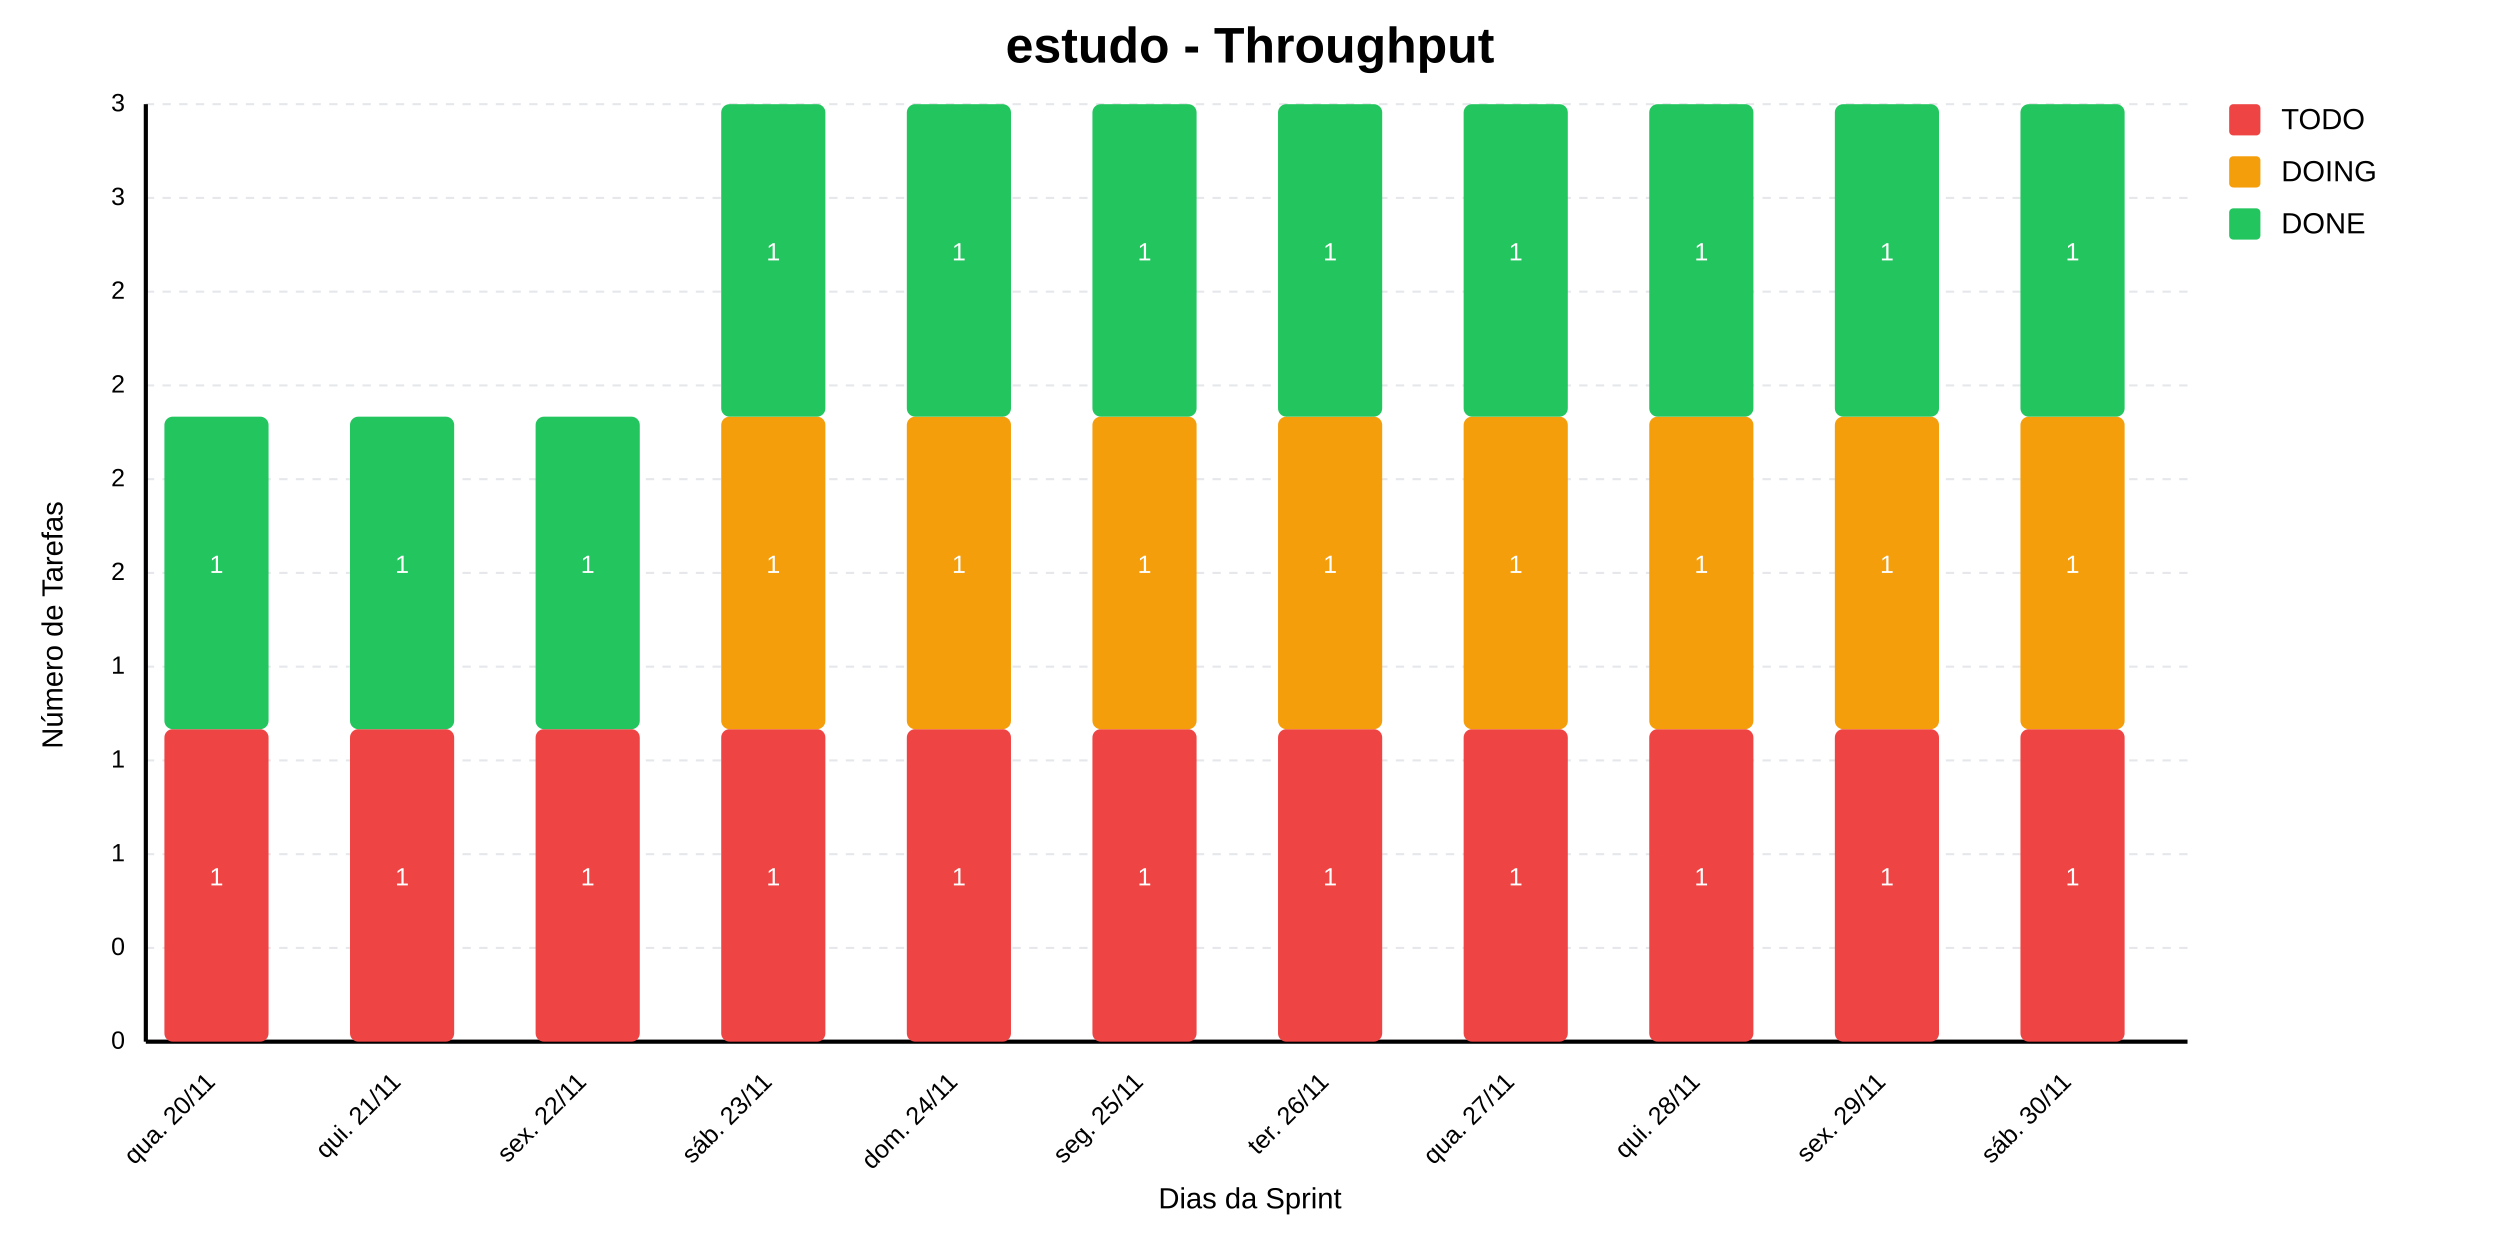
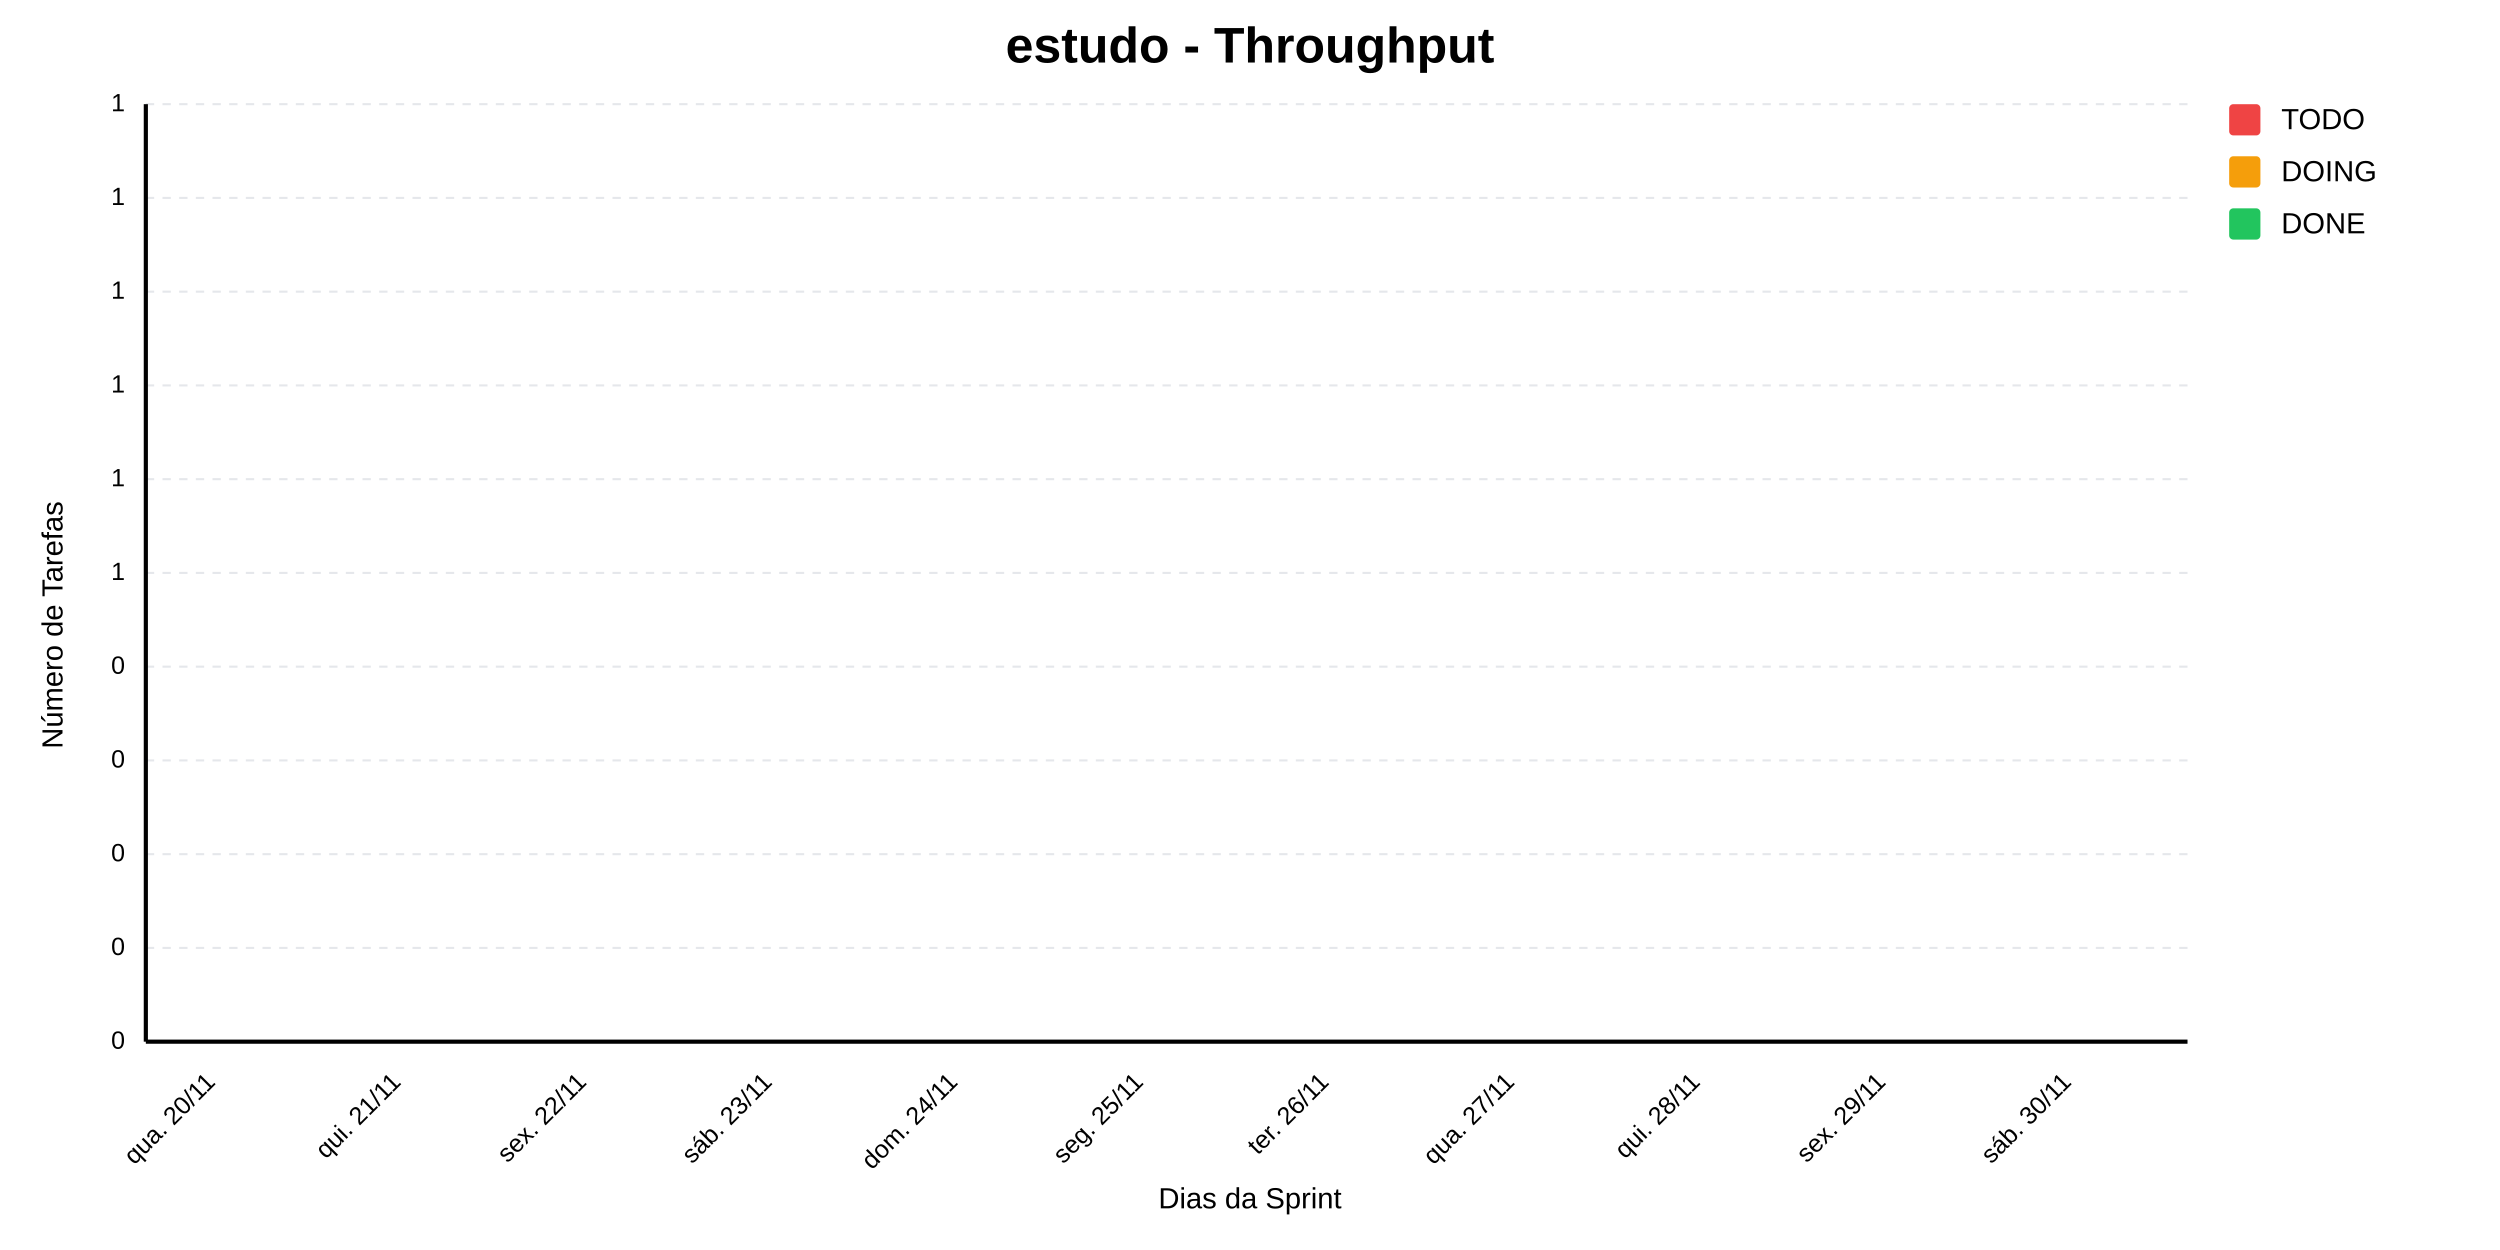
<svg xmlns="http://www.w3.org/2000/svg" viewBox="0 0 1200 600">
  <defs>
    <style>
              text { font-family: Arial, sans-serif; }
              .title { font-size: 24px; font-weight: bold; }
              .label { font-size: 14px; }
              .value { font-size: 12px; fill: white; }
              .axis { font-size: 12px; }
              .legend { font-size: 14px; }
            </style>
  </defs>
  <rect width="1200" height="600" fill="white" />
  <line x1="70" y1="50" x2="1050" y2="50" stroke="#e5e7eb" stroke-dasharray="4" />
-   <text x="60" y="50" text-anchor="end" class="axis" dominant-baseline="middle">3</text>
+   <text x="60" y="50" text-anchor="end" class="axis" dominant-baseline="middle">1</text>
  <line x1="70" y1="95" x2="1050" y2="95" stroke="#e5e7eb" stroke-dasharray="4" />
-   <text x="60" y="95" text-anchor="end" class="axis" dominant-baseline="middle">3</text>
+   <text x="60" y="95" text-anchor="end" class="axis" dominant-baseline="middle">1</text>
  <line x1="70" y1="140" x2="1050" y2="140" stroke="#e5e7eb" stroke-dasharray="4" />
-   <text x="60" y="140" text-anchor="end" class="axis" dominant-baseline="middle">2</text>
+   <text x="60" y="140" text-anchor="end" class="axis" dominant-baseline="middle">1</text>
  <line x1="70" y1="185" x2="1050" y2="185" stroke="#e5e7eb" stroke-dasharray="4" />
-   <text x="60" y="185" text-anchor="end" class="axis" dominant-baseline="middle">2</text>
+   <text x="60" y="185" text-anchor="end" class="axis" dominant-baseline="middle">1</text>
  <line x1="70" y1="230" x2="1050" y2="230" stroke="#e5e7eb" stroke-dasharray="4" />
-   <text x="60" y="230" text-anchor="end" class="axis" dominant-baseline="middle">2</text>
+   <text x="60" y="230" text-anchor="end" class="axis" dominant-baseline="middle">1</text>
  <line x1="70" y1="275" x2="1050" y2="275" stroke="#e5e7eb" stroke-dasharray="4" />
-   <text x="60" y="275" text-anchor="end" class="axis" dominant-baseline="middle">2</text>
+   <text x="60" y="275" text-anchor="end" class="axis" dominant-baseline="middle">1</text>
  <line x1="70" y1="320" x2="1050" y2="320" stroke="#e5e7eb" stroke-dasharray="4" />
-   <text x="60" y="320" text-anchor="end" class="axis" dominant-baseline="middle">1</text>
+   <text x="60" y="320" text-anchor="end" class="axis" dominant-baseline="middle">0</text>
  <line x1="70" y1="365" x2="1050" y2="365" stroke="#e5e7eb" stroke-dasharray="4" />
-   <text x="60" y="365" text-anchor="end" class="axis" dominant-baseline="middle">1</text>
+   <text x="60" y="365" text-anchor="end" class="axis" dominant-baseline="middle">0</text>
  <line x1="70" y1="410" x2="1050" y2="410" stroke="#e5e7eb" stroke-dasharray="4" />
-   <text x="60" y="410" text-anchor="end" class="axis" dominant-baseline="middle">1</text>
+   <text x="60" y="410" text-anchor="end" class="axis" dominant-baseline="middle">0</text>
  <line x1="70" y1="455" x2="1050" y2="455" stroke="#e5e7eb" stroke-dasharray="4" />
  <text x="60" y="455" text-anchor="end" class="axis" dominant-baseline="middle">0</text>
  <line x1="70" y1="500" x2="1050" y2="500" stroke="#e5e7eb" stroke-dasharray="4" />
  <text x="60" y="500" text-anchor="end" class="axis" dominant-baseline="middle">0</text>
  <line x1="70" y1="50" x2="70" y2="500" stroke="black" stroke-width="2" />
  <line x1="70" y1="500" x2="1050" y2="500" stroke="black" stroke-width="2" />
  <g>
-     <rect x="78.909" y="350" width="50" height="150" fill="#ef4444" rx="4" />
-     <rect x="78.909" y="350" width="50" height="0" fill="#f59e0b" rx="4" />
-     <rect x="78.909" y="200" width="50" height="150" fill="#22c55e" rx="4" />
+     <rect x="78.909" y="500" width="50" height="0" fill="#ef4444" rx="4" />
+     <rect x="78.909" y="500" width="50" height="0" fill="#f59e0b" rx="4" />
+     <rect x="78.909" y="500" width="50" height="0" fill="#22c55e" rx="4" />
    <text transform="rotate(-45 103.9091 520)" x="103.909" y="520" text-anchor="end" class="axis">qua. 20/11</text>
-     <text x="103.909" y="425" text-anchor="middle" class="value">1</text>
-     <text x="103.909" y="275" text-anchor="middle" class="value">1</text>
  </g>
  <g>
-     <rect x="168" y="350" width="50" height="150" fill="#ef4444" rx="4" />
-     <rect x="168" y="350" width="50" height="0" fill="#f59e0b" rx="4" />
-     <rect x="168" y="200" width="50" height="150" fill="#22c55e" rx="4" />
+     <rect x="168" y="500" width="50" height="0" fill="#ef4444" rx="4" />
+     <rect x="168" y="500" width="50" height="0" fill="#f59e0b" rx="4" />
+     <rect x="168" y="500" width="50" height="0" fill="#22c55e" rx="4" />
    <text transform="rotate(-45 193 520)" x="193" y="520" text-anchor="end" class="axis">qui. 21/11</text>
-     <text x="193" y="425" text-anchor="middle" class="value">1</text>
-     <text x="193" y="275" text-anchor="middle" class="value">1</text>
  </g>
  <g>
-     <rect x="257.091" y="350" width="50" height="150" fill="#ef4444" rx="4" />
-     <rect x="257.091" y="350" width="50" height="0" fill="#f59e0b" rx="4" />
-     <rect x="257.091" y="200" width="50" height="150" fill="#22c55e" rx="4" />
+     <rect x="257.091" y="500" width="50" height="0" fill="#ef4444" rx="4" />
+     <rect x="257.091" y="500" width="50" height="0" fill="#f59e0b" rx="4" />
+     <rect x="257.091" y="500" width="50" height="0" fill="#22c55e" rx="4" />
    <text transform="rotate(-45 282.0909 520)" x="282.091" y="520" text-anchor="end" class="axis">sex. 22/11</text>
-     <text x="282.091" y="425" text-anchor="middle" class="value">1</text>
-     <text x="282.091" y="275" text-anchor="middle" class="value">1</text>
  </g>
  <g>
-     <rect x="346.182" y="350" width="50" height="150" fill="#ef4444" rx="4" />
-     <rect x="346.182" y="200" width="50" height="150" fill="#f59e0b" rx="4" />
-     <rect x="346.182" y="50" width="50" height="150" fill="#22c55e" rx="4" />
+     <rect x="346.182" y="500" width="50" height="0" fill="#ef4444" rx="4" />
+     <rect x="346.182" y="500" width="50" height="0" fill="#f59e0b" rx="4" />
+     <rect x="346.182" y="500" width="50" height="0" fill="#22c55e" rx="4" />
    <text transform="rotate(-45 371.1818 520)" x="371.182" y="520" text-anchor="end" class="axis">sáb. 23/11</text>
-     <text x="371.182" y="425" text-anchor="middle" class="value">1</text>
-     <text x="371.182" y="275" text-anchor="middle" class="value">1</text>
-     <text x="371.182" y="125" text-anchor="middle" class="value">1</text>
  </g>
  <g>
-     <rect x="435.273" y="350" width="50" height="150" fill="#ef4444" rx="4" />
-     <rect x="435.273" y="200" width="50" height="150" fill="#f59e0b" rx="4" />
-     <rect x="435.273" y="50" width="50" height="150" fill="#22c55e" rx="4" />
+     <rect x="435.273" y="500" width="50" height="0" fill="#ef4444" rx="4" />
+     <rect x="435.273" y="500" width="50" height="0" fill="#f59e0b" rx="4" />
+     <rect x="435.273" y="500" width="50" height="0" fill="#22c55e" rx="4" />
    <text transform="rotate(-45 460.2727 520)" x="460.273" y="520" text-anchor="end" class="axis">dom. 24/11</text>
-     <text x="460.273" y="425" text-anchor="middle" class="value">1</text>
-     <text x="460.273" y="275" text-anchor="middle" class="value">1</text>
-     <text x="460.273" y="125" text-anchor="middle" class="value">1</text>
  </g>
  <g>
-     <rect x="524.364" y="350" width="50" height="150" fill="#ef4444" rx="4" />
-     <rect x="524.364" y="200" width="50" height="150" fill="#f59e0b" rx="4" />
-     <rect x="524.364" y="50" width="50" height="150" fill="#22c55e" rx="4" />
+     <rect x="524.364" y="500" width="50" height="0" fill="#ef4444" rx="4" />
+     <rect x="524.364" y="500" width="50" height="0" fill="#f59e0b" rx="4" />
+     <rect x="524.364" y="500" width="50" height="0" fill="#22c55e" rx="4" />
    <text transform="rotate(-45 549.3636 520)" x="549.364" y="520" text-anchor="end" class="axis">seg. 25/11</text>
-     <text x="549.364" y="425" text-anchor="middle" class="value">1</text>
-     <text x="549.364" y="275" text-anchor="middle" class="value">1</text>
-     <text x="549.364" y="125" text-anchor="middle" class="value">1</text>
  </g>
  <g>
-     <rect x="613.455" y="350" width="50" height="150" fill="#ef4444" rx="4" />
-     <rect x="613.455" y="200" width="50" height="150" fill="#f59e0b" rx="4" />
-     <rect x="613.455" y="50" width="50" height="150" fill="#22c55e" rx="4" />
+     <rect x="613.455" y="500" width="50" height="0" fill="#ef4444" rx="4" />
+     <rect x="613.455" y="500" width="50" height="0" fill="#f59e0b" rx="4" />
+     <rect x="613.455" y="500" width="50" height="0" fill="#22c55e" rx="4" />
    <text transform="rotate(-45 638.4545 520)" x="638.455" y="520" text-anchor="end" class="axis">ter. 26/11</text>
-     <text x="638.455" y="425" text-anchor="middle" class="value">1</text>
-     <text x="638.455" y="275" text-anchor="middle" class="value">1</text>
-     <text x="638.455" y="125" text-anchor="middle" class="value">1</text>
  </g>
  <g>
-     <rect x="702.545" y="350" width="50" height="150" fill="#ef4444" rx="4" />
-     <rect x="702.545" y="200" width="50" height="150" fill="#f59e0b" rx="4" />
-     <rect x="702.545" y="50" width="50" height="150" fill="#22c55e" rx="4" />
+     <rect x="702.545" y="500" width="50" height="0" fill="#ef4444" rx="4" />
+     <rect x="702.545" y="500" width="50" height="0" fill="#f59e0b" rx="4" />
+     <rect x="702.545" y="500" width="50" height="0" fill="#22c55e" rx="4" />
    <text transform="rotate(-45 727.5455 520)" x="727.545" y="520" text-anchor="end" class="axis">qua. 27/11</text>
-     <text x="727.545" y="425" text-anchor="middle" class="value">1</text>
-     <text x="727.545" y="275" text-anchor="middle" class="value">1</text>
-     <text x="727.545" y="125" text-anchor="middle" class="value">1</text>
  </g>
  <g>
-     <rect x="791.636" y="350" width="50" height="150" fill="#ef4444" rx="4" />
-     <rect x="791.636" y="200" width="50" height="150" fill="#f59e0b" rx="4" />
-     <rect x="791.636" y="50" width="50" height="150" fill="#22c55e" rx="4" />
+     <rect x="791.636" y="500" width="50" height="0" fill="#ef4444" rx="4" />
+     <rect x="791.636" y="500" width="50" height="0" fill="#f59e0b" rx="4" />
+     <rect x="791.636" y="500" width="50" height="0" fill="#22c55e" rx="4" />
    <text transform="rotate(-45 816.6364 520)" x="816.636" y="520" text-anchor="end" class="axis">qui. 28/11</text>
-     <text x="816.636" y="425" text-anchor="middle" class="value">1</text>
-     <text x="816.636" y="275" text-anchor="middle" class="value">1</text>
-     <text x="816.636" y="125" text-anchor="middle" class="value">1</text>
  </g>
  <g>
-     <rect x="880.727" y="350" width="50" height="150" fill="#ef4444" rx="4" />
-     <rect x="880.727" y="200" width="50" height="150" fill="#f59e0b" rx="4" />
-     <rect x="880.727" y="50" width="50" height="150" fill="#22c55e" rx="4" />
+     <rect x="880.727" y="500" width="50" height="0" fill="#ef4444" rx="4" />
+     <rect x="880.727" y="500" width="50" height="0" fill="#f59e0b" rx="4" />
+     <rect x="880.727" y="500" width="50" height="0" fill="#22c55e" rx="4" />
    <text transform="rotate(-45 905.7273 520)" x="905.727" y="520" text-anchor="end" class="axis">sex. 29/11</text>
-     <text x="905.727" y="425" text-anchor="middle" class="value">1</text>
-     <text x="905.727" y="275" text-anchor="middle" class="value">1</text>
-     <text x="905.727" y="125" text-anchor="middle" class="value">1</text>
  </g>
  <g>
-     <rect x="969.818" y="350" width="50" height="150" fill="#ef4444" rx="4" />
-     <rect x="969.818" y="200" width="50" height="150" fill="#f59e0b" rx="4" />
-     <rect x="969.818" y="50" width="50" height="150" fill="#22c55e" rx="4" />
+     <rect x="969.818" y="500" width="50" height="0" fill="#ef4444" rx="4" />
+     <rect x="969.818" y="500" width="50" height="0" fill="#f59e0b" rx="4" />
+     <rect x="969.818" y="500" width="50" height="0" fill="#22c55e" rx="4" />
    <text transform="rotate(-45 994.8182 520)" x="994.818" y="520" text-anchor="end" class="axis">sáb. 30/11</text>
-     <text x="994.818" y="425" text-anchor="middle" class="value">1</text>
-     <text x="994.818" y="275" text-anchor="middle" class="value">1</text>
-     <text x="994.818" y="125" text-anchor="middle" class="value">1</text>
  </g>
  <text transform="rotate(-90 30 300)" x="30" y="300" text-anchor="middle" class="label">Número de Tarefas</text>
  <text x="600" y="580" text-anchor="middle" class="label">Dias da Sprint</text>
  <text x="600" y="30" text-anchor="middle" class="title">estudo - Throughput</text>
  <g transform="translate(1070, 50)">
    <rect width="15" height="15" fill="#ef4444" rx="2" />
    <text x="25" y="12" class="legend">TODO</text>
    <rect y="25" width="15" height="15" fill="#f59e0b" rx="2" />
    <text x="25" y="37" class="legend">DOING</text>
    <rect y="50" width="15" height="15" fill="#22c55e" rx="2" />
    <text x="25" y="62" class="legend">DONE</text>
    <text x="0" y="90" class="value" fill="#666666">
              Período: 20/11/2024 - 30/11/2024
            </text>
    <text x="0" y="110" class="value" fill="#666666">
-               Total de Issues: 3
+               Total de Issues: 1
            </text>
  </g>
</svg>
